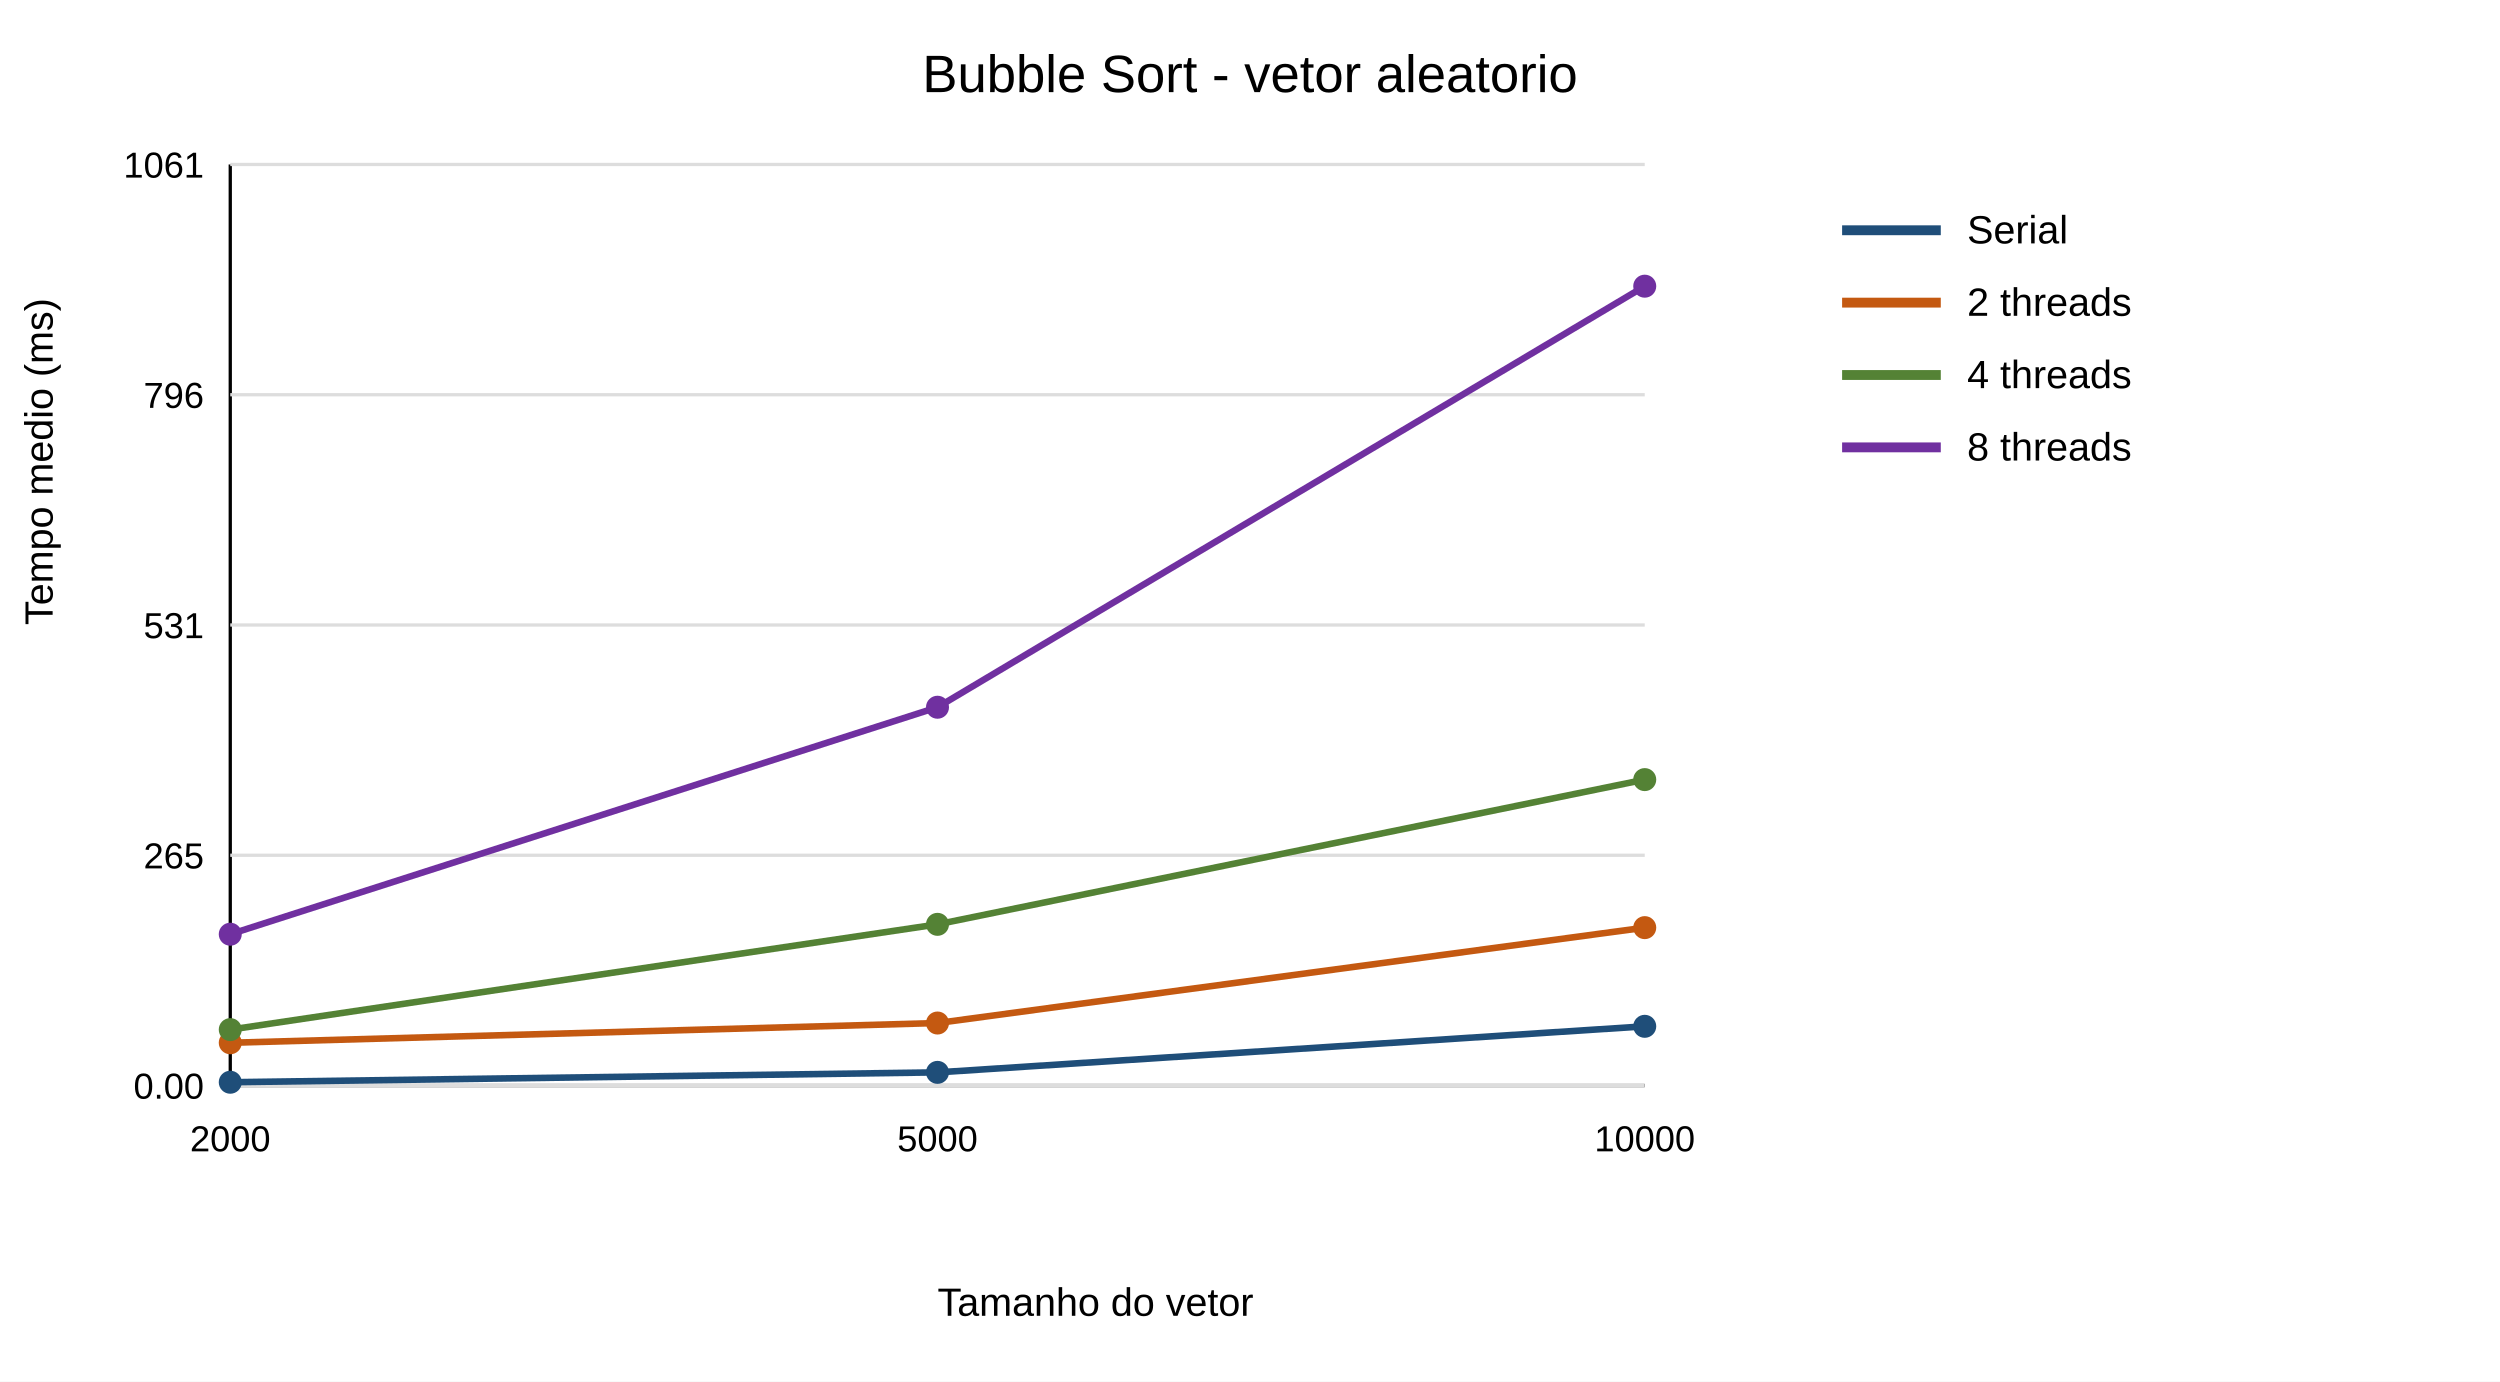
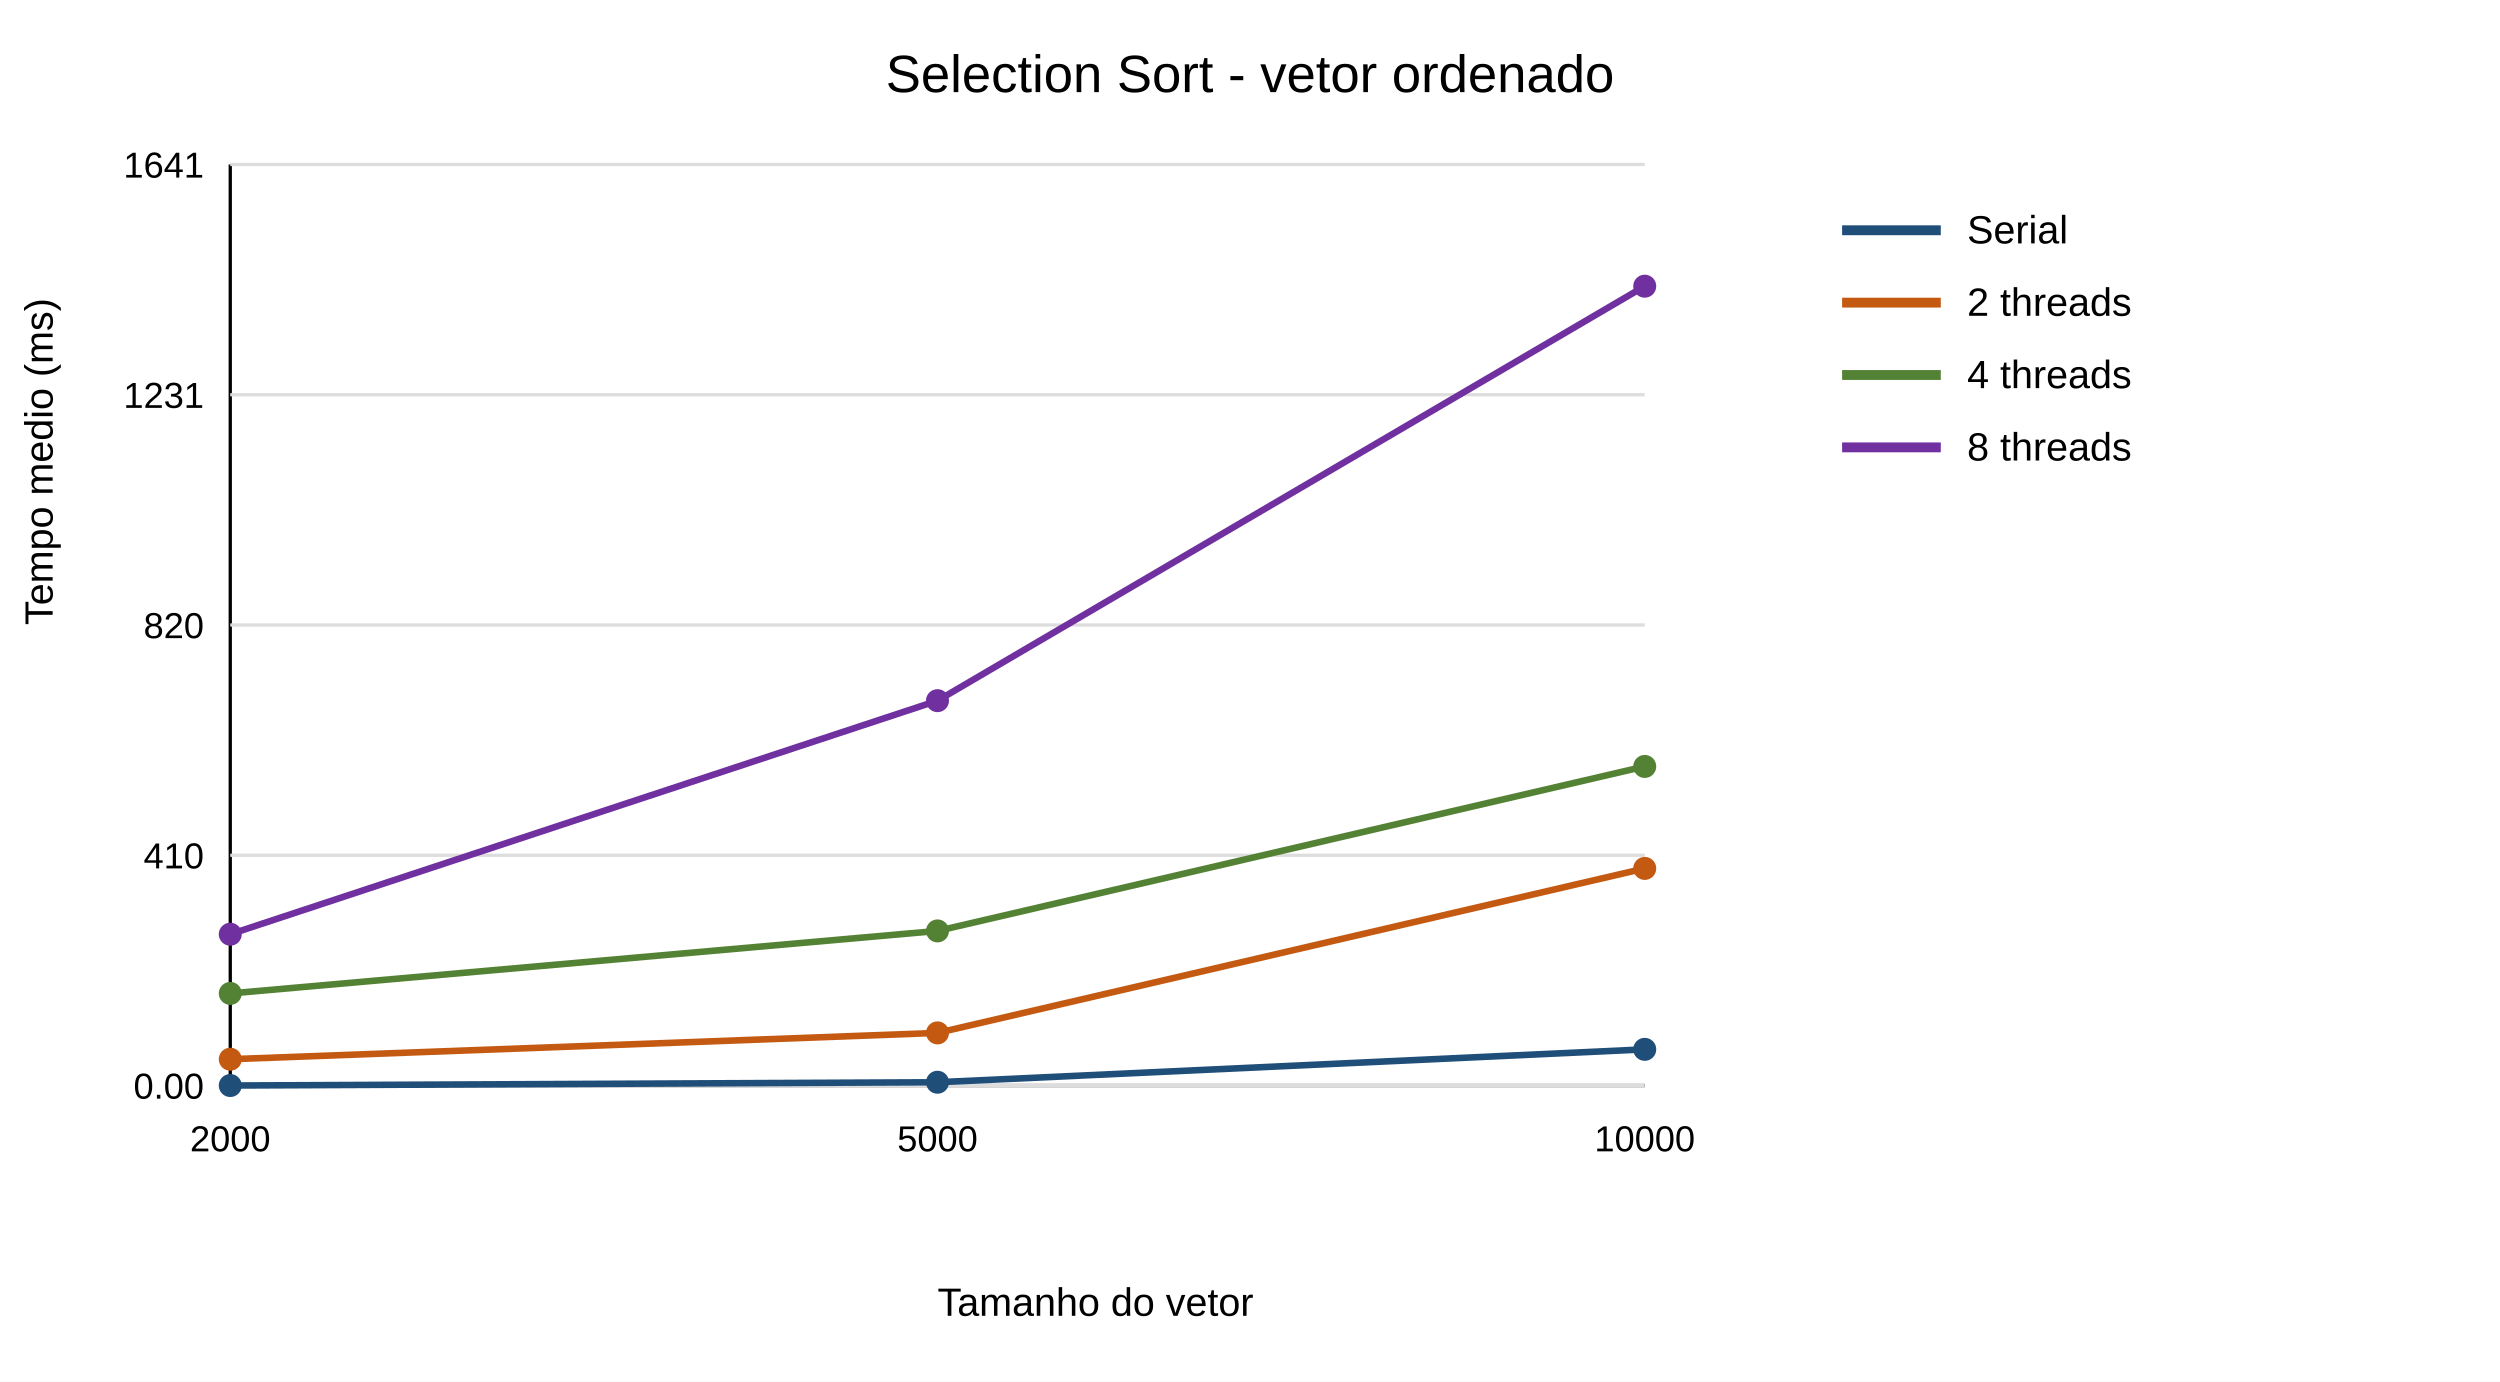
<svg xmlns="http://www.w3.org/2000/svg" width="760" height="420">
  <rect width="100%" height="100%" fill="white" />
-   <text x="380" y="28" text-anchor="middle" font-family="Arial" font-size="16">Bubble Sort - vetor aleatorio</text>
+   <text x="380" y="28" text-anchor="middle" font-family="Arial" font-size="16">Selection Sort - vetor ordenado</text>
  <line x1="70" y1="330" x2="500" y2="330" stroke="black" />
  <line x1="70" y1="50" x2="70" y2="330" stroke="black" />
  <text x="16" y="190" font-family="Arial" font-size="12" transform="rotate(-90 16 190)">Tempo medio (ms)</text>
  <text x="285" y="400" font-family="Arial" font-size="12">Tamanho do vetor</text>
  <line x1="70" y1="330" x2="500" y2="330" stroke="#dddddd" />
  <text x="62" y="334" text-anchor="end" font-family="Arial" font-size="11">0.00</text>
  <line x1="70" y1="260" x2="500" y2="260" stroke="#dddddd" />
-   <text x="62" y="264" text-anchor="end" font-family="Arial" font-size="11">265</text>
+   <text x="62" y="264" text-anchor="end" font-family="Arial" font-size="11">410</text>
  <line x1="70" y1="190" x2="500" y2="190" stroke="#dddddd" />
-   <text x="62" y="194" text-anchor="end" font-family="Arial" font-size="11">531</text>
+   <text x="62" y="194" text-anchor="end" font-family="Arial" font-size="11">820</text>
  <line x1="70" y1="120" x2="500" y2="120" stroke="#dddddd" />
-   <text x="62" y="124" text-anchor="end" font-family="Arial" font-size="11">796</text>
+   <text x="62" y="124" text-anchor="end" font-family="Arial" font-size="11">1231</text>
  <line x1="70" y1="50" x2="500" y2="50" stroke="#dddddd" />
-   <text x="62" y="54" text-anchor="end" font-family="Arial" font-size="11">1061</text>
+   <text x="62" y="54" text-anchor="end" font-family="Arial" font-size="11">1641</text>
  <text x="70" y="350" text-anchor="middle" font-family="Arial" font-size="11">2000</text>
  <text x="285" y="350" text-anchor="middle" font-family="Arial" font-size="11">5000</text>
  <text x="500" y="350" text-anchor="middle" font-family="Arial" font-size="11">10000</text>
-   <circle cx="70" cy="329" r="3.5" fill="#1f4e79" />
-   <circle cx="285" cy="326" r="3.5" fill="#1f4e79" />
-   <circle cx="500" cy="312" r="3.5" fill="#1f4e79" />
-   <polyline fill="none" stroke="#1f4e79" stroke-width="2" points="70,329 285,326 500,312" />
+   <circle cx="70" cy="330" r="3.5" fill="#1f4e79" />
+   <circle cx="285" cy="329" r="3.5" fill="#1f4e79" />
+   <circle cx="500" cy="319" r="3.5" fill="#1f4e79" />
+   <polyline fill="none" stroke="#1f4e79" stroke-width="2" points="70,330 285,329 500,319" />
  <line x1="560" y1="70" x2="590" y2="70" stroke="#1f4e79" stroke-width="3" />
  <text x="598" y="74" font-family="Arial" font-size="12">Serial</text>
-   <circle cx="70" cy="317" r="3.5" fill="#c45911" />
-   <circle cx="285" cy="311" r="3.5" fill="#c45911" />
-   <circle cx="500" cy="282" r="3.5" fill="#c45911" />
-   <polyline fill="none" stroke="#c45911" stroke-width="2" points="70,317 285,311 500,282" />
+   <circle cx="70" cy="322" r="3.5" fill="#c45911" />
+   <circle cx="285" cy="314" r="3.5" fill="#c45911" />
+   <circle cx="500" cy="264" r="3.5" fill="#c45911" />
+   <polyline fill="none" stroke="#c45911" stroke-width="2" points="70,322 285,314 500,264" />
  <line x1="560" y1="92" x2="590" y2="92" stroke="#c45911" stroke-width="3" />
  <text x="598" y="96" font-family="Arial" font-size="12">2 threads</text>
-   <circle cx="70" cy="313" r="3.5" fill="#548235" />
-   <circle cx="285" cy="281" r="3.5" fill="#548235" />
-   <circle cx="500" cy="237" r="3.5" fill="#548235" />
-   <polyline fill="none" stroke="#548235" stroke-width="2" points="70,313 285,281 500,237" />
+   <circle cx="70" cy="302" r="3.5" fill="#548235" />
+   <circle cx="285" cy="283" r="3.5" fill="#548235" />
+   <circle cx="500" cy="233" r="3.5" fill="#548235" />
+   <polyline fill="none" stroke="#548235" stroke-width="2" points="70,302 285,283 500,233" />
  <line x1="560" y1="114" x2="590" y2="114" stroke="#548235" stroke-width="3" />
  <text x="598" y="118" font-family="Arial" font-size="12">4 threads</text>
  <circle cx="70" cy="284" r="3.5" fill="#7030a0" />
-   <circle cx="285" cy="215" r="3.5" fill="#7030a0" />
+   <circle cx="285" cy="213" r="3.5" fill="#7030a0" />
  <circle cx="500" cy="87" r="3.5" fill="#7030a0" />
-   <polyline fill="none" stroke="#7030a0" stroke-width="2" points="70,284 285,215 500,87" />
+   <polyline fill="none" stroke="#7030a0" stroke-width="2" points="70,284 285,213 500,87" />
  <line x1="560" y1="136" x2="590" y2="136" stroke="#7030a0" stroke-width="3" />
  <text x="598" y="140" font-family="Arial" font-size="12">8 threads</text>
</svg>
